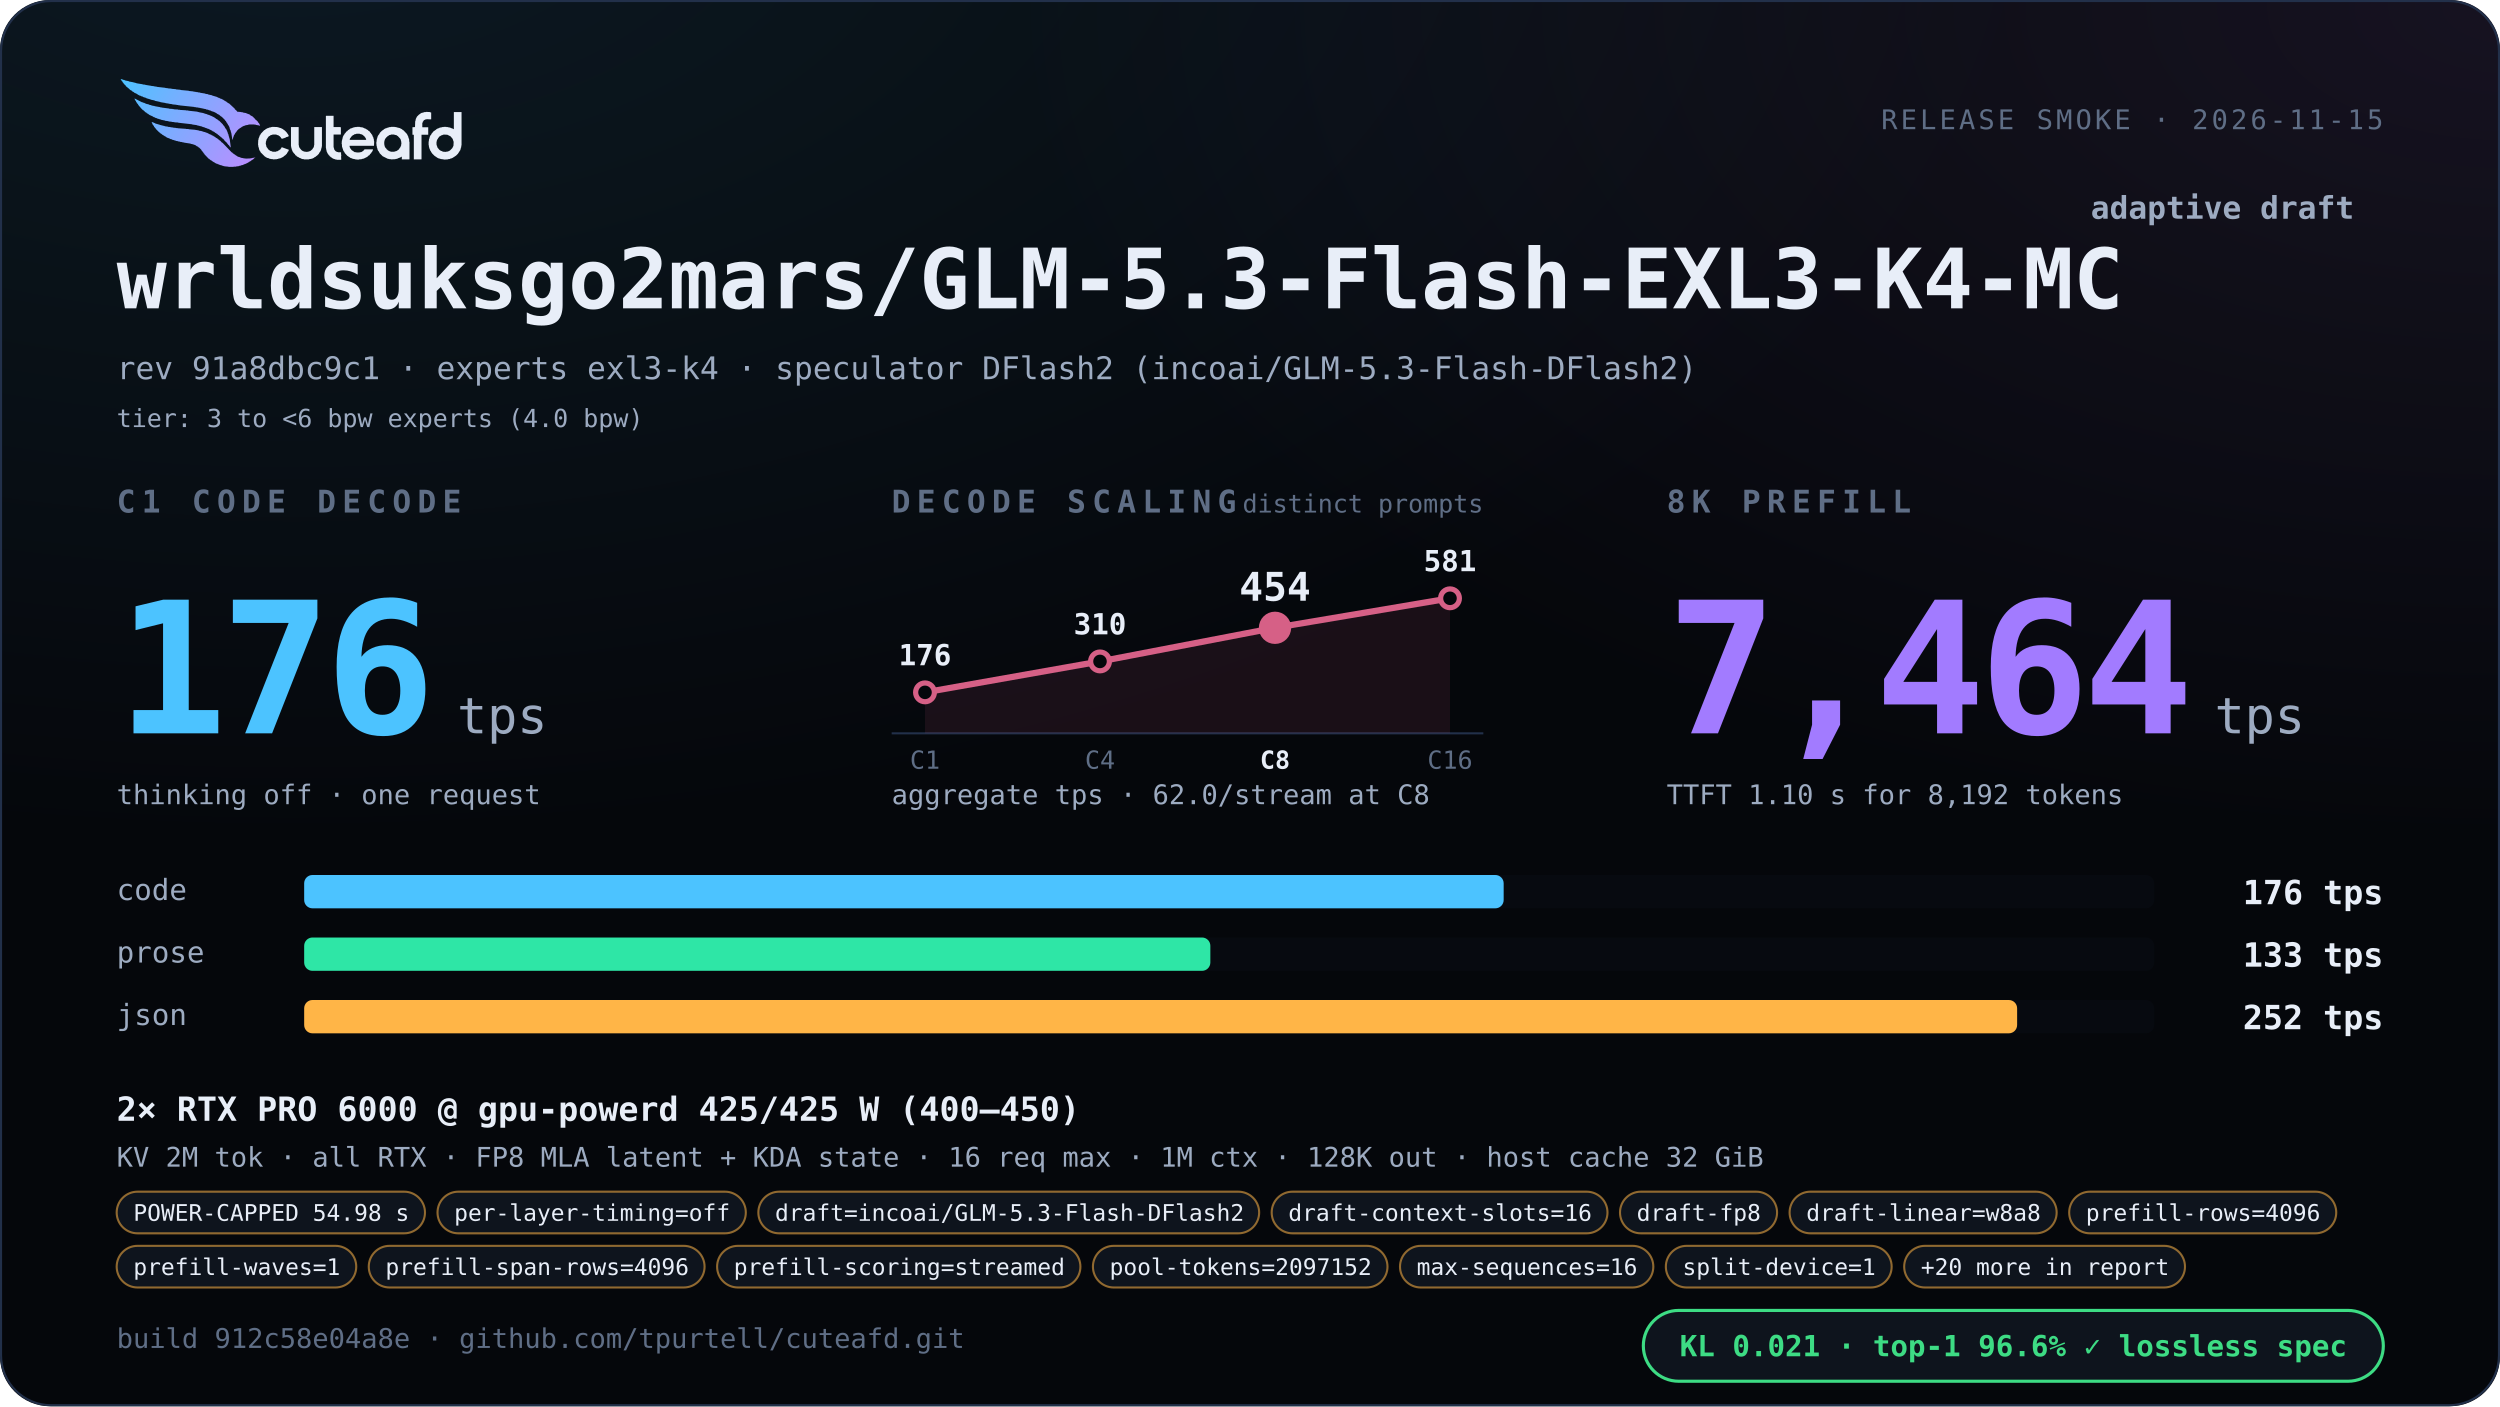
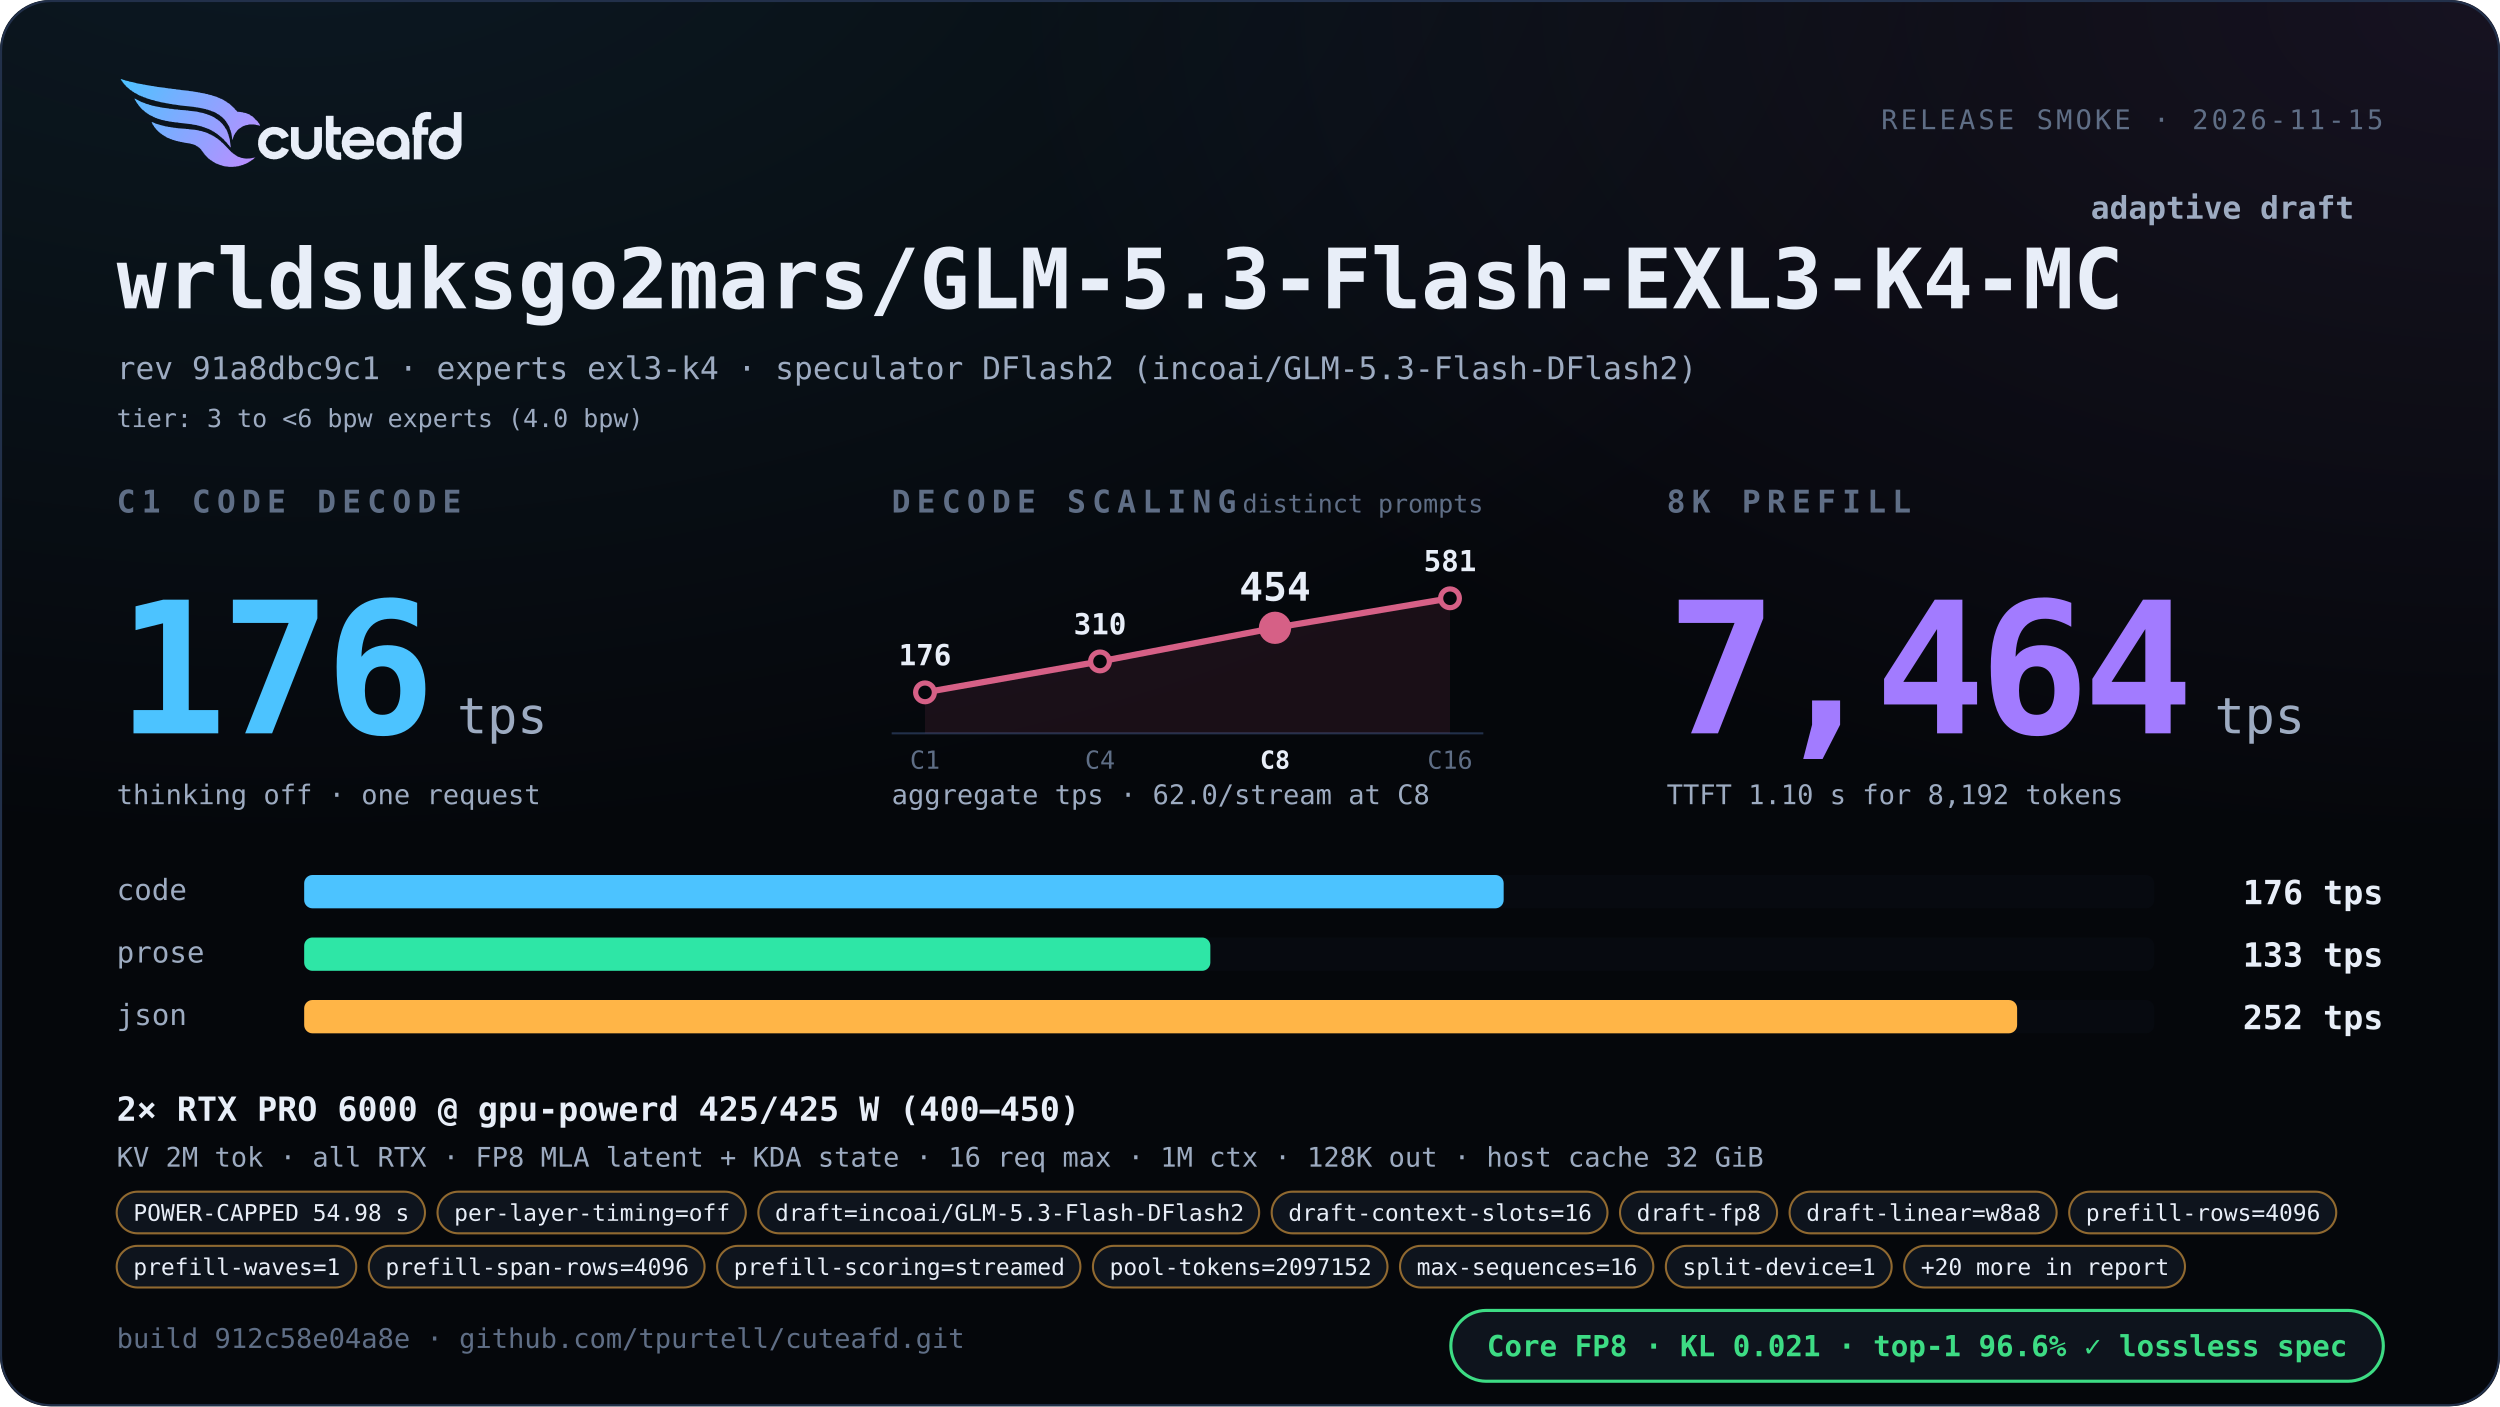
<svg xmlns="http://www.w3.org/2000/svg" width="1200" height="675" viewBox="0 0 1200 675">
  <defs>
    <linearGradient id="accent" x1="0" y1="0" x2="1" y2="0">
      <stop offset="0" stop-color="#4cc3ff" />
      <stop offset="1" stop-color="#c08bff" />
    </linearGradient>
    <pattern id="hazard" width="16" height="16" patternUnits="userSpaceOnUse" patternTransform="rotate(45)">
      <rect width="16" height="16" fill="#120405" />
      <rect width="8" height="16" fill="#ffb547" />
    </pattern>
    <radialGradient id="glow-a" cx="0.12" cy="-0.1" r="0.7">
      <stop offset="0" stop-color="#4cc3ff" stop-opacity="0.10" />
      <stop offset="1" stop-color="#4cc3ff" stop-opacity="0" />
    </radialGradient>
    <radialGradient id="glow-b" cx="1" cy="0" r="0.6">
      <stop offset="0" stop-color="#c08bff" stop-opacity="0.09" />
      <stop offset="1" stop-color="#c08bff" stop-opacity="0" />
    </radialGradient>
  </defs>
  <rect x="0" y="0" width="1200" height="675" rx="24" fill="#05070b" />
  <rect x="0" y="0" width="1200" height="675" rx="24" fill="url(#glow-a)" />
  <rect x="0" y="0" width="1200" height="675" rx="24" fill="url(#glow-b)" />
  <rect x="0.5" y="0.5" width="1199" height="674" rx="24" fill="none" stroke="#22304a" />
  <svg x="56" y="36" width="167.53" height="46" viewBox="81 149 1770 486" preserveAspectRatio="xMinYMid meet">
    <defs>
      <linearGradient id="cuteafd-swift" x1="101" y1="169" x2="808" y2="615" gradientUnits="userSpaceOnUse">
        <stop offset="0" stop-color="#4cc3ff" />
        <stop offset="1" stop-color="#c08bff" />
      </linearGradient>
    </defs>
    <path fill="url(#cuteafd-swift)" fill-rule="evenodd" d="M101 169L115 173 115 174 119 174 125 177 141 180 144 182 166 186 166 187 170 187 170 188 174 188 174 189 178 189 182 191 213 196 213 197 225 198 225 199 230 199 230 200 236 200 236 201 242 201 242 202 248 202 248 203 254 203 254 204 272 206 272 207 278 207 278 208 284 208 284 209 328 214 328 215 334 215 334 216 342 216 342 217 359 218 359 219 382 221 382 222 405 224 405 225 447 229 447 230 468 232 468 233 474 233 474 234 480 234 480 235 486 235 486 236 493 236 493 237 504 238 504 239 529 243 533 245 543 246 546 248 565 252 565 253 589 260 591 262 594 262 598 265 601 265 607 269 610 269 624 276 625 278 631 280 632 282 636 283 641 288 643 288 644 290 652 294 680 320 680 322 690 331 692 335 714 337 714 338 720 338 724 340 737 342 737 343 740 343 742 345 745 345 747 347 750 347 756 350 760 354 770 359 784 373 784 375 788 377 798 387 798 389 803 394 808 404 808 407 804 405 787 402 787 401 780 401 780 400 753 400 753 401 747 401 747 402 734 404 734 405 731 405 729 407 726 407 714 413 713 415 705 419 703 422 701 422 691 432 691 434 687 437 687 439 684 441 684 443 682 444 680 450 678 451 675 457 675 460 673 462 670 475 668 478 662 441 661 441 659 431 655 423 653 414 648 404 646 403 644 397 642 396 641 392 639 391 635 383 631 380 631 378 613 360 611 360 601 351 589 345 588 343 574 336 561 332 559 330 556 330 556 329 553 329 553 328 550 328 544 325 536 324 533 322 521 320 521 319 516 319 516 318 511 318 511 317 506 317 506 316 501 316 501 315 495 315 495 314 482 313 482 312 475 312 475 311 399 303 399 302 392 302 392 301 385 301 385 300 363 298 363 297 347 295 347 294 340 294 340 293 329 292 329 291 304 287 300 285 295 285 295 284 275 280 273 278 253 274 253 273 232 267 230 265 216 261 212 258 206 257 202 254 199 254 187 248 186 246 169 238 168 236 160 232 158 229 150 225 141 216 139 216 133 209 131 209 128 206 128 204 120 197 120 195 115 191 115 189 112 187 110 182 107 180 107 178 105 177ZM172 268L209 287 212 287 214 289 220 290 230 295 243 298 249 301 253 301 256 303 260 303 263 305 273 306 273 307 301 312 301 313 308 313 308 314 347 319 347 320 365 321 365 322 372 322 372 323 392 324 392 325 401 325 401 326 433 328 433 329 444 329 444 330 490 335 494 337 499 337 499 338 521 342 524 344 528 344 528 345 540 348 542 350 551 352 555 355 558 355 578 365 579 367 581 367 582 369 584 369 585 371 593 375 595 378 597 378 599 381 601 381 620 400 620 402 624 405 624 407 627 409 632 419 636 423 642 435 642 438 644 440 645 446 647 448 650 461 651 461 651 465 652 465 652 469 654 472 660 517 652 509 652 507 645 501 645 499 641 496 641 494 627 481 627 479 619 471 617 471 611 464 609 464 605 459 603 459 599 454 597 454 590 447 588 447 587 445 585 445 584 443 582 443 575 437 567 434 566 432 546 422 538 420 536 418 530 417 528 415 525 415 525 414 522 414 522 413 519 413 519 412 516 412 510 409 506 409 506 408 502 408 502 407 498 407 498 406 494 406 494 405 490 405 486 403 464 400 464 399 393 391 393 390 374 389 374 388 360 387 360 386 347 385 347 384 342 384 342 383 326 381 326 380 306 376 303 374 299 374 299 373 287 370 285 368 282 368 282 367 279 367 272 363 267 362 266 360 246 351 245 349 243 349 242 347 234 343 232 340 227 338 217 328 215 328 201 314 201 312 194 306 194 304 191 302 189 297 183 291 182 287 180 286 178 280 176 279 172 271ZM258 387L268 390 270 392 273 392 277 395 295 400 295 401 299 401 302 403 306 403 306 404 310 404 310 405 314 405 314 406 318 406 318 407 322 407 326 409 341 411 341 412 354 413 354 414 366 415 366 416 374 416 374 417 382 417 382 418 390 418 390 419 433 422 433 423 446 423 446 424 481 427 481 428 487 428 487 429 493 429 493 430 497 430 501 432 511 433 514 435 518 435 521 437 531 439 533 441 539 442 554 450 561 452 562 454 572 458 573 460 580 463 581 465 583 465 584 467 592 471 594 474 596 474 599 478 601 478 604 482 606 482 615 492 617 492 665 542 667 542 671 547 673 547 675 550 677 550 678 552 680 552 687 558 691 559 692 561 698 564 704 565 706 567 712 568 712 569 725 571 725 572 734 572 734 573 761 572 761 571 767 571 767 570 780 568 783 566 784 568 782 568 773 577 771 577 769 580 767 580 760 586 756 587 755 589 751 590 750 592 734 600 731 600 727 603 724 603 722 605 712 607 712 608 702 610 702 611 686 613 686 614 674 614 674 615 648 615 648 614 627 612 627 611 623 611 623 610 619 610 616 608 603 605 601 603 598 603 596 601 593 601 591 599 588 599 578 594 577 592 571 590 570 588 568 588 567 586 565 586 564 584 556 580 554 577 552 577 550 574 548 574 526 551 526 549 522 546 522 544 517 539 517 537 513 534 510 528 499 517 497 517 494 513 485 509 484 507 476 503 473 503 471 501 467 501 467 500 456 498 456 497 423 492 423 491 418 491 418 490 412 490 412 489 402 488 402 487 393 486 393 485 381 483 378 481 374 481 374 480 362 477 360 475 354 474 345 469 342 469 332 464 331 462 325 460 324 458 320 457 319 455 311 451 309 448 304 446 300 441 298 441 279 422 279 420 274 416 274 414 271 412 270 408 264 401Z" />
    <path fill="#e8eef8" fill-rule="evenodd" d="M1650 336L1670 337 1670 338 1676 339 1676 373 1675 374 1652 373 1652 374 1648 374 1640 378 1637 381 1637 383 1634 385 1632 392 1631 392 1631 413 1632 414 1661 414 1661 452 1627 452 1627 576 1626 577 1588 577 1588 454 1587 452 1581 452 1581 414 1594 413 1595 383 1596 383 1598 372 1604 360 1616 348 1618 348 1622 344 1628 341 1634 340 1634 339 1638 339 1642 337 1650 337ZM1791 337L1830 337 1830 506 1829 506 1828 517 1827 517 1824 529 1822 533 1820 534 1819 538 1817 539 1817 541 1815 542 1815 544 1813 545 1813 547 1801 559 1799 559 1798 561 1796 561 1794 564 1790 565 1789 567 1779 572 1776 572 1770 575 1761 576 1761 577 1740 578 1740 577 1723 575 1723 574 1714 572 1704 567 1703 565 1698 563 1696 560 1694 560 1680 546 1680 544 1677 542 1674 535 1672 534 1670 527 1668 525 1666 516 1665 516 1664 505 1663 505 1663 486 1664 486 1665 474 1666 474 1669 462 1673 454 1675 453 1679 445 1683 442 1683 440 1690 433 1692 433 1695 429 1697 429 1704 423 1712 419 1715 419 1719 416 1731 414 1731 413 1739 413 1739 412 1753 412 1753 413 1761 413 1761 414 1770 415 1770 416 1776 417 1778 419 1781 419 1791 424ZM1143 356L1181 356 1181 413 1217 413 1217 416 1218 416 1218 450 1217 451 1181 451 1181 515 1182 515 1182 520 1183 520 1185 528 1192 536 1194 536 1197 539 1204 540 1204 541 1219 541 1219 553 1220 553 1220 561 1219 561 1220 578 1219 579 1197 579 1197 578 1188 577 1186 575 1183 575 1173 570 1172 568 1167 566 1164 562 1162 562 1161 559 1156 555 1156 553 1153 551 1146 537 1144 526 1143 526 1143 519 1142 519 1142 357ZM870 412L897 413 897 414 901 414 901 415 905 415 907 417 913 418 925 424 930 429 932 429 944 441 944 443 947 445 947 447 949 448 954 458 954 460 951 460 947 463 941 464 937 467 934 467 934 468 918 473 917 470 914 468 914 466 906 458 904 458 903 456 899 454 896 454 890 451 871 451 871 452 862 454 856 459 854 459 849 464 849 466 846 468 844 473 842 474 839 485 838 485 838 492 837 492 837 498 838 498 838 504 839 504 840 511 843 517 845 518 845 520 848 522 848 524 854 530 856 530 857 532 863 535 866 535 872 538 889 538 889 537 898 535 901 532 905 531 907 528 909 528 913 524 913 522 915 521 918 515 954 528 953 533 951 537 949 538 948 542 946 543 944 548 934 558 932 558 926 564 912 571 899 574 899 575 894 575 894 576 874 577 874 576 861 575 861 574 857 574 849 570 846 570 836 565 835 563 833 563 811 541 810 537 808 536 804 528 801 515 800 515 800 511 799 511 799 504 798 504 799 478 800 478 801 470 805 462 805 459 807 455 809 454 810 450 812 449 812 447 829 429 834 427 836 424 848 418 851 418 853 416 864 414 864 413 870 413ZM1298 412L1314 412 1314 413 1329 415 1339 420 1342 420 1345 423 1352 426 1353 428 1355 428 1359 433 1361 433 1366 438 1366 440 1371 444 1371 446 1377 453 1379 460 1382 464 1384 473 1385 473 1386 485 1387 485 1386 508 1262 508 1262 512 1263 512 1263 515 1267 523 1270 525 1270 527 1275 532 1277 532 1278 534 1280 534 1281 536 1283 536 1284 538 1288 540 1297 541 1297 542 1313 542 1313 541 1321 540 1327 537 1328 535 1330 535 1337 528 1337 526 1381 526 1380 531 1376 539 1372 543 1372 545 1365 551 1365 553 1361 557 1359 557 1352 564 1334 573 1324 575 1324 576 1310 577 1310 578 1297 578 1297 577 1290 577 1290 576 1278 574 1278 573 1275 573 1273 571 1270 571 1264 568 1263 566 1259 565 1254 560 1252 560 1238 545 1238 543 1236 542 1235 538 1233 537 1229 529 1229 526 1227 524 1227 520 1224 514 1223 499 1222 499 1223 482 1224 482 1224 477 1225 477 1228 463 1233 453 1235 452 1236 448 1243 441 1243 439 1247 435 1249 435 1255 428 1257 428 1258 426 1260 426 1261 424 1263 424 1264 422 1270 419 1273 419 1281 415 1285 415 1289 413 1298 413ZM1472 412L1491 412 1491 413 1498 413 1498 414 1503 414 1503 415 1516 418 1528 424 1533 429 1535 429 1553 448 1560 462 1560 465 1561 465 1561 468 1564 474 1565 488 1566 488 1566 576 1565 577 1527 577 1527 564 1526 563 1518 568 1515 568 1514 570 1511 570 1503 574 1495 575 1495 576 1472 577 1472 576 1464 576 1464 575 1456 574 1430 561 1415 546 1410 536 1408 535 1404 527 1402 518 1401 518 1400 509 1399 509 1399 501 1398 501 1398 488 1399 488 1400 475 1401 475 1401 471 1402 471 1404 462 1408 454 1410 453 1410 451 1412 450 1416 442 1428 430 1430 430 1432 427 1434 427 1438 423 1446 419 1449 419 1451 417 1457 416 1457 415 1461 415 1465 413 1472 413ZM965 413L1004 413 1004 504 1005 504 1005 510 1006 510 1006 513 1009 519 1019 531 1021 531 1022 533 1028 536 1031 536 1034 538 1041 538 1041 539 1053 538 1053 537 1056 537 1056 536 1059 536 1065 533 1075 524 1076 520 1078 519 1081 513 1082 505 1083 505 1083 413 1122 413 1122 511 1121 511 1121 517 1120 517 1117 530 1112 540 1110 541 1106 549 1096 559 1094 559 1091 563 1084 566 1083 568 1073 573 1070 573 1070 574 1056 576 1056 577 1031 577 1031 576 1021 575 1011 570 1008 570 1007 568 995 562 991 557 989 557 986 554 986 552 977 543 977 541 975 540 971 532 971 529 969 527 967 517 966 517 966 511 965 511ZM1263 478L1346 478 1346 474 1342 466 1340 465 1340 463 1329 453 1323 450 1314 448 1314 447 1296 447 1296 448 1286 450 1283 453 1279 454 1277 457 1275 457 1272 460 1272 462 1269 464 1269 466 1266 468 1263 474ZM1524 499L1525 499 1524 485 1523 485 1523 481 1522 481 1522 478 1519 472 1506 458 1504 458 1503 456 1499 454 1489 452 1489 451 1472 451 1472 452 1463 454 1457 459 1455 459 1452 463 1449 464 1449 466 1444 471 1440 479 1439 486 1438 486 1438 502 1439 502 1439 507 1440 507 1440 510 1444 518 1450 524 1450 526 1454 528 1456 531 1468 537 1472 537 1472 538 1489 538 1489 537 1493 537 1493 536 1496 536 1496 535 1499 535 1505 532 1507 529 1509 529 1513 525 1513 523 1517 520 1517 518 1521 514 1521 511 1524 505ZM1703 503L1704 503 1704 507 1705 507 1708 517 1719 530 1721 530 1725 534 1728 534 1736 538 1752 539 1752 538 1761 537 1771 532 1783 520 1789 508 1790 487 1789 487 1789 483 1788 483 1785 473 1774 460 1758 452 1739 451 1739 452 1735 452 1735 453 1725 456 1724 458 1719 460 1714 465 1714 467 1711 469 1711 471 1707 475 1707 478 1705 480 1704 487 1703 487Z" />
  </svg>
  <text x="1144" y="62" font-family="ui-monospace, 'SF Mono', 'JetBrains Mono', 'Cascadia Mono', Menlo, Consolas, 'DejaVu Sans Mono', monospace" font-size="13" fill="#5f6e86" text-anchor="end" letter-spacing="1.5">RELEASE SMOKE · 2026-11-15</text>
  <text x="1130" y="105" font-family="ui-monospace, 'SF Mono', 'JetBrains Mono', 'Cascadia Mono', Menlo, Consolas, 'DejaVu Sans Mono', monospace" font-size="15" fill="#9dabc1" font-weight="600" text-anchor="end">adaptive draft</text>
  <text x="56" y="148" font-family="ui-monospace, 'SF Mono', 'JetBrains Mono', 'Cascadia Mono', Menlo, Consolas, 'DejaVu Sans Mono', monospace" font-size="40" fill="#e8eef8" font-weight="700">wrldsuksgo2mars/GLM-5.3-Flash-EXL3-K4-MC</text>
  <text x="56" y="182" font-family="ui-monospace, 'SF Mono', 'JetBrains Mono', 'Cascadia Mono', Menlo, Consolas, 'DejaVu Sans Mono', monospace" font-size="15" fill="#9dabc1">rev 91a8dbc9c1 · experts exl3-k4 · speculator DFlash2 (incoai/GLM-5.3-Flash-DFlash2)</text>
  <text x="56" y="246" font-family="ui-monospace, 'SF Mono', 'JetBrains Mono', 'Cascadia Mono', Menlo, Consolas, 'DejaVu Sans Mono', monospace" font-size="15" fill="#5f6e86" font-weight="600" letter-spacing="3">C1 CODE DECODE</text>
  <text x="56" y="352" font-family="ui-monospace, 'SF Mono', 'JetBrains Mono', 'Cascadia Mono', Menlo, Consolas, 'DejaVu Sans Mono', monospace" font-size="88" fill="#4cc3ff" font-weight="700" letter-spacing="-3">176</text>
  <text x="219.4" y="352" font-family="ui-monospace, 'SF Mono', 'JetBrains Mono', 'Cascadia Mono', Menlo, Consolas, 'DejaVu Sans Mono', monospace" font-size="24" fill="#9dabc1">tps</text>
  <text x="56" y="386" font-family="ui-monospace, 'SF Mono', 'JetBrains Mono', 'Cascadia Mono', Menlo, Consolas, 'DejaVu Sans Mono', monospace" font-size="13" fill="#9dabc1">thinking off · one request</text>
  <text x="428" y="246" font-family="ui-monospace, 'SF Mono', 'JetBrains Mono', 'Cascadia Mono', Menlo, Consolas, 'DejaVu Sans Mono', monospace" font-size="15" fill="#5f6e86" font-weight="600" letter-spacing="3">DECODE SCALING</text>
  <text x="712" y="246" font-family="ui-monospace, 'SF Mono', 'JetBrains Mono', 'Cascadia Mono', Menlo, Consolas, 'DejaVu Sans Mono', monospace" font-size="12" fill="#5f6e86" text-anchor="end">distinct prompts</text>
  <line x1="428" y1="352" x2="712" y2="352" stroke="#22304a" stroke-width="1" />
  <text x="444" y="369" font-family="ui-monospace, 'SF Mono', 'JetBrains Mono', 'Cascadia Mono', Menlo, Consolas, 'DejaVu Sans Mono', monospace" font-size="12" fill="#5f6e86" text-anchor="middle">C1</text>
  <text x="528" y="369" font-family="ui-monospace, 'SF Mono', 'JetBrains Mono', 'Cascadia Mono', Menlo, Consolas, 'DejaVu Sans Mono', monospace" font-size="12" fill="#5f6e86" text-anchor="middle">C4</text>
  <text x="612" y="369" font-family="ui-monospace, 'SF Mono', 'JetBrains Mono', 'Cascadia Mono', Menlo, Consolas, 'DejaVu Sans Mono', monospace" font-size="12" fill="#e8eef8" font-weight="700" text-anchor="middle">C8</text>
  <text x="696" y="369" font-family="ui-monospace, 'SF Mono', 'JetBrains Mono', 'Cascadia Mono', Menlo, Consolas, 'DejaVu Sans Mono', monospace" font-size="12" fill="#5f6e86" text-anchor="middle">C16</text>
  <path d="M444,332.333 L528,317.485 L612,301.345 L696,287.185 L696,352 L444,352 Z" fill="#d66086" fill-opacity="0.10" />
  <path d="M444,332.333 L528,317.485 L612,301.345 L696,287.185" fill="none" stroke="#d66086" stroke-width="3" stroke-linejoin="round" stroke-linecap="round" />
  <g aria-label="C1: 176 aggregate tps, 176 median tps per request">
    <circle cx="444" cy="332.333" r="4.5" fill="#05070b" stroke="#d66086" stroke-width="2.5" />
    <text x="444" y="319.33" font-family="ui-monospace, 'SF Mono', 'JetBrains Mono', 'Cascadia Mono', Menlo, Consolas, 'DejaVu Sans Mono', monospace" font-size="14" fill="#e8eef8" font-weight="700" text-anchor="middle">176</text>
  </g>
  <g aria-label="C4: 310 aggregate tps, 92.8 median tps per request">
    <circle cx="528" cy="317.485" r="4.5" fill="#05070b" stroke="#d66086" stroke-width="2.5" />
    <text x="528" y="304.49" font-family="ui-monospace, 'SF Mono', 'JetBrains Mono', 'Cascadia Mono', Menlo, Consolas, 'DejaVu Sans Mono', monospace" font-size="14" fill="#e8eef8" font-weight="700" text-anchor="middle">310</text>
  </g>
  <g aria-label="C8: 454 aggregate tps, 62.0 median tps per request">
    <circle cx="612" cy="301.345" r="6.5" fill="#d66086" stroke="#d66086" stroke-width="2.5" />
    <text x="612" y="288.34" font-family="ui-monospace, 'SF Mono', 'JetBrains Mono', 'Cascadia Mono', Menlo, Consolas, 'DejaVu Sans Mono', monospace" font-size="19" fill="#e8eef8" font-weight="700" text-anchor="middle">454</text>
  </g>
  <g aria-label="C16: 581 aggregate tps, 40.1 median tps per request">
    <circle cx="696" cy="287.185" r="4.5" fill="#05070b" stroke="#d66086" stroke-width="2.5" />
    <text x="696" y="274.19" font-family="ui-monospace, 'SF Mono', 'JetBrains Mono', 'Cascadia Mono', Menlo, Consolas, 'DejaVu Sans Mono', monospace" font-size="14" fill="#e8eef8" font-weight="700" text-anchor="middle">581</text>
  </g>
  <text x="428" y="386" font-family="ui-monospace, 'SF Mono', 'JetBrains Mono', 'Cascadia Mono', Menlo, Consolas, 'DejaVu Sans Mono', monospace" font-size="13" fill="#9dabc1">aggregate tps · 62.0/stream at C8</text>
  <text x="800" y="246" font-family="ui-monospace, 'SF Mono', 'JetBrains Mono', 'Cascadia Mono', Menlo, Consolas, 'DejaVu Sans Mono', monospace" font-size="15" fill="#5f6e86" font-weight="600" letter-spacing="3">8K PREFILL</text>
  <text x="800" y="352" font-family="ui-monospace, 'SF Mono', 'JetBrains Mono', 'Cascadia Mono', Menlo, Consolas, 'DejaVu Sans Mono', monospace" font-size="88" fill="#a27bff" font-weight="700" letter-spacing="-3">7,464</text>
  <text x="1063" y="352" font-family="ui-monospace, 'SF Mono', 'JetBrains Mono', 'Cascadia Mono', Menlo, Consolas, 'DejaVu Sans Mono', monospace" font-size="24" fill="#9dabc1">tps</text>
  <text x="800" y="386" font-family="ui-monospace, 'SF Mono', 'JetBrains Mono', 'Cascadia Mono', Menlo, Consolas, 'DejaVu Sans Mono', monospace" font-size="13" fill="#9dabc1">TTFT 1.10 s for 8,192 tokens</text>
  <text x="56" y="432" font-family="ui-monospace, 'SF Mono', 'JetBrains Mono', 'Cascadia Mono', Menlo, Consolas, 'DejaVu Sans Mono', monospace" font-size="14" fill="#9dabc1">code</text>
  <rect x="146" y="420" width="888" height="16" rx="4" fill="#070a10" />
  <rect x="146" y="420" width="575.76" height="16" rx="4" fill="#4cc3ff" opacity="1" />
  <text x="1144" y="434" font-family="ui-monospace, 'SF Mono', 'JetBrains Mono', 'Cascadia Mono', Menlo, Consolas, 'DejaVu Sans Mono', monospace" font-size="16" fill="#e8eef8" font-weight="700" text-anchor="end">176 tps</text>
  <text x="56" y="462" font-family="ui-monospace, 'SF Mono', 'JetBrains Mono', 'Cascadia Mono', Menlo, Consolas, 'DejaVu Sans Mono', monospace" font-size="14" fill="#9dabc1">prose</text>
  <rect x="146" y="450" width="888" height="16" rx="4" fill="#070a10" />
  <rect x="146" y="450" width="434.97" height="16" rx="4" fill="#2ee6a6" opacity="1" />
  <text x="1144" y="464" font-family="ui-monospace, 'SF Mono', 'JetBrains Mono', 'Cascadia Mono', Menlo, Consolas, 'DejaVu Sans Mono', monospace" font-size="16" fill="#e8eef8" font-weight="700" text-anchor="end">133 tps</text>
  <text x="56" y="492" font-family="ui-monospace, 'SF Mono', 'JetBrains Mono', 'Cascadia Mono', Menlo, Consolas, 'DejaVu Sans Mono', monospace" font-size="14" fill="#9dabc1">json</text>
  <rect x="146" y="480" width="888" height="16" rx="4" fill="#070a10" />
  <rect x="146" y="480" width="822.22" height="16" rx="4" fill="#ffb547" opacity="1" />
  <text x="1144" y="494" font-family="ui-monospace, 'SF Mono', 'JetBrains Mono', 'Cascadia Mono', Menlo, Consolas, 'DejaVu Sans Mono', monospace" font-size="16" fill="#e8eef8" font-weight="700" text-anchor="end">252 tps</text>
  <text x="56" y="538" font-family="ui-monospace, 'SF Mono', 'JetBrains Mono', 'Cascadia Mono', Menlo, Consolas, 'DejaVu Sans Mono', monospace" font-size="16" fill="#e8eef8" font-weight="600">2× RTX PRO 6000 @ gpu-powerd 425/425 W (400–450)</text>
  <text x="56" y="560" font-family="ui-monospace, 'SF Mono', 'JetBrains Mono', 'Cascadia Mono', Menlo, Consolas, 'DejaVu Sans Mono', monospace" font-size="13" fill="#9dabc1">KV 2M tok · all RTX · FP8 MLA latent + KDA state · 16 req max · 1M ctx · 128K out · host cache 32 GiB</text>
  <rect x="56" y="572" width="148" height="20" rx="10" fill="#0e141d" stroke="#ffb547" stroke-opacity="0.55" />
  <text x="64" y="586" font-family="ui-monospace, 'SF Mono', 'JetBrains Mono', 'Cascadia Mono', Menlo, Consolas, 'DejaVu Sans Mono', monospace" font-size="11" fill="#e8eef8">POWER-CAPPED 54.98 s</text>
  <rect x="210" y="572" width="148" height="20" rx="10" fill="#0e141d" stroke="#ffb547" stroke-opacity="0.55" />
  <text x="218" y="586" font-family="ui-monospace, 'SF Mono', 'JetBrains Mono', 'Cascadia Mono', Menlo, Consolas, 'DejaVu Sans Mono', monospace" font-size="11" fill="#e8eef8">per-layer-timing=off</text>
  <rect x="364" y="572" width="240.4" height="20" rx="10" fill="#0e141d" stroke="#ffb547" stroke-opacity="0.55" />
  <text x="372" y="586" font-family="ui-monospace, 'SF Mono', 'JetBrains Mono', 'Cascadia Mono', Menlo, Consolas, 'DejaVu Sans Mono', monospace" font-size="11" fill="#e8eef8">draft=incoai/GLM-5.3-Flash-DFlash2</text>
  <rect x="610.4" y="572" width="161.2" height="20" rx="10" fill="#0e141d" stroke="#ffb547" stroke-opacity="0.55" />
  <text x="618.4" y="586" font-family="ui-monospace, 'SF Mono', 'JetBrains Mono', 'Cascadia Mono', Menlo, Consolas, 'DejaVu Sans Mono', monospace" font-size="11" fill="#e8eef8">draft-context-slots=16</text>
  <rect x="777.6" y="572" width="75.4" height="20" rx="10" fill="#0e141d" stroke="#ffb547" stroke-opacity="0.55" />
  <text x="785.6" y="586" font-family="ui-monospace, 'SF Mono', 'JetBrains Mono', 'Cascadia Mono', Menlo, Consolas, 'DejaVu Sans Mono', monospace" font-size="11" fill="#e8eef8">draft-fp8</text>
  <rect x="859" y="572" width="128.2" height="20" rx="10" fill="#0e141d" stroke="#ffb547" stroke-opacity="0.55" />
  <text x="867" y="586" font-family="ui-monospace, 'SF Mono', 'JetBrains Mono', 'Cascadia Mono', Menlo, Consolas, 'DejaVu Sans Mono', monospace" font-size="11" fill="#e8eef8">draft-linear=w8a8</text>
  <rect x="993.2" y="572" width="128.2" height="20" rx="10" fill="#0e141d" stroke="#ffb547" stroke-opacity="0.55" />
  <text x="1001.2" y="586" font-family="ui-monospace, 'SF Mono', 'JetBrains Mono', 'Cascadia Mono', Menlo, Consolas, 'DejaVu Sans Mono', monospace" font-size="11" fill="#e8eef8">prefill-rows=4096</text>
  <rect x="56" y="598" width="115" height="20" rx="10" fill="#0e141d" stroke="#ffb547" stroke-opacity="0.55" />
  <text x="64" y="612" font-family="ui-monospace, 'SF Mono', 'JetBrains Mono', 'Cascadia Mono', Menlo, Consolas, 'DejaVu Sans Mono', monospace" font-size="11" fill="#e8eef8">prefill-waves=1</text>
  <rect x="177" y="598" width="161.2" height="20" rx="10" fill="#0e141d" stroke="#ffb547" stroke-opacity="0.55" />
  <text x="185" y="612" font-family="ui-monospace, 'SF Mono', 'JetBrains Mono', 'Cascadia Mono', Menlo, Consolas, 'DejaVu Sans Mono', monospace" font-size="11" fill="#e8eef8">prefill-span-rows=4096</text>
  <rect x="344.2" y="598" width="174.4" height="20" rx="10" fill="#0e141d" stroke="#ffb547" stroke-opacity="0.55" />
  <text x="352.2" y="612" font-family="ui-monospace, 'SF Mono', 'JetBrains Mono', 'Cascadia Mono', Menlo, Consolas, 'DejaVu Sans Mono', monospace" font-size="11" fill="#e8eef8">prefill-scoring=streamed</text>
  <rect x="524.6" y="598" width="141.4" height="20" rx="10" fill="#0e141d" stroke="#ffb547" stroke-opacity="0.55" />
  <text x="532.6" y="612" font-family="ui-monospace, 'SF Mono', 'JetBrains Mono', 'Cascadia Mono', Menlo, Consolas, 'DejaVu Sans Mono', monospace" font-size="11" fill="#e8eef8">pool-tokens=2097152</text>
  <rect x="672" y="598" width="121.6" height="20" rx="10" fill="#0e141d" stroke="#ffb547" stroke-opacity="0.55" />
  <text x="680" y="612" font-family="ui-monospace, 'SF Mono', 'JetBrains Mono', 'Cascadia Mono', Menlo, Consolas, 'DejaVu Sans Mono', monospace" font-size="11" fill="#e8eef8">max-sequences=16</text>
  <rect x="799.6" y="598" width="108.4" height="20" rx="10" fill="#0e141d" stroke="#ffb547" stroke-opacity="0.55" />
  <text x="807.6" y="612" font-family="ui-monospace, 'SF Mono', 'JetBrains Mono', 'Cascadia Mono', Menlo, Consolas, 'DejaVu Sans Mono', monospace" font-size="11" fill="#e8eef8">split-device=1</text>
  <rect x="914" y="598" width="134.8" height="20" rx="10" fill="#0e141d" stroke="#ffb547" stroke-opacity="0.55" />
  <text x="922" y="612" font-family="ui-monospace, 'SF Mono', 'JetBrains Mono', 'Cascadia Mono', Menlo, Consolas, 'DejaVu Sans Mono', monospace" font-size="11" fill="#e8eef8">+20 more in report</text>
  <text x="56" y="205" font-family="ui-monospace, 'SF Mono', 'JetBrains Mono', 'Cascadia Mono', Menlo, Consolas, 'DejaVu Sans Mono', monospace" font-size="12" fill="#9dabc1">tier: 3 to &lt;6 bpw experts (4.0 bpw)</text>
  <text x="56" y="647" font-family="ui-monospace, 'SF Mono', 'JetBrains Mono', 'Cascadia Mono', Menlo, Consolas, 'DejaVu Sans Mono', monospace" font-size="13" fill="#5f6e86">build 912c58e04a8e · github.com/tpurtell/cuteafd.git</text>
-   <rect x="788.8" y="629" width="355.2" height="34" rx="17" fill="#0e141d" stroke="#3ddc84" stroke-width="1.5" />
-   <text x="966.4" y="651" font-family="ui-monospace, 'SF Mono', 'JetBrains Mono', 'Cascadia Mono', Menlo, Consolas, 'DejaVu Sans Mono', monospace" font-size="14" fill="#3ddc84" font-weight="600" text-anchor="middle">KL 0.021 · top-1 96.6% ✓ lossless spec</text>
+   <rect x="696.4" y="629" width="447.6" height="34" rx="17" fill="#0e141d" stroke="#3ddc84" stroke-width="1.5" />
+   <text x="920.2" y="651" font-family="ui-monospace, 'SF Mono', 'JetBrains Mono', 'Cascadia Mono', Menlo, Consolas, 'DejaVu Sans Mono', monospace" font-size="14" fill="#3ddc84" font-weight="600" text-anchor="middle">Core FP8 · KL 0.021 · top-1 96.6% ✓ lossless spec</text>
</svg>
